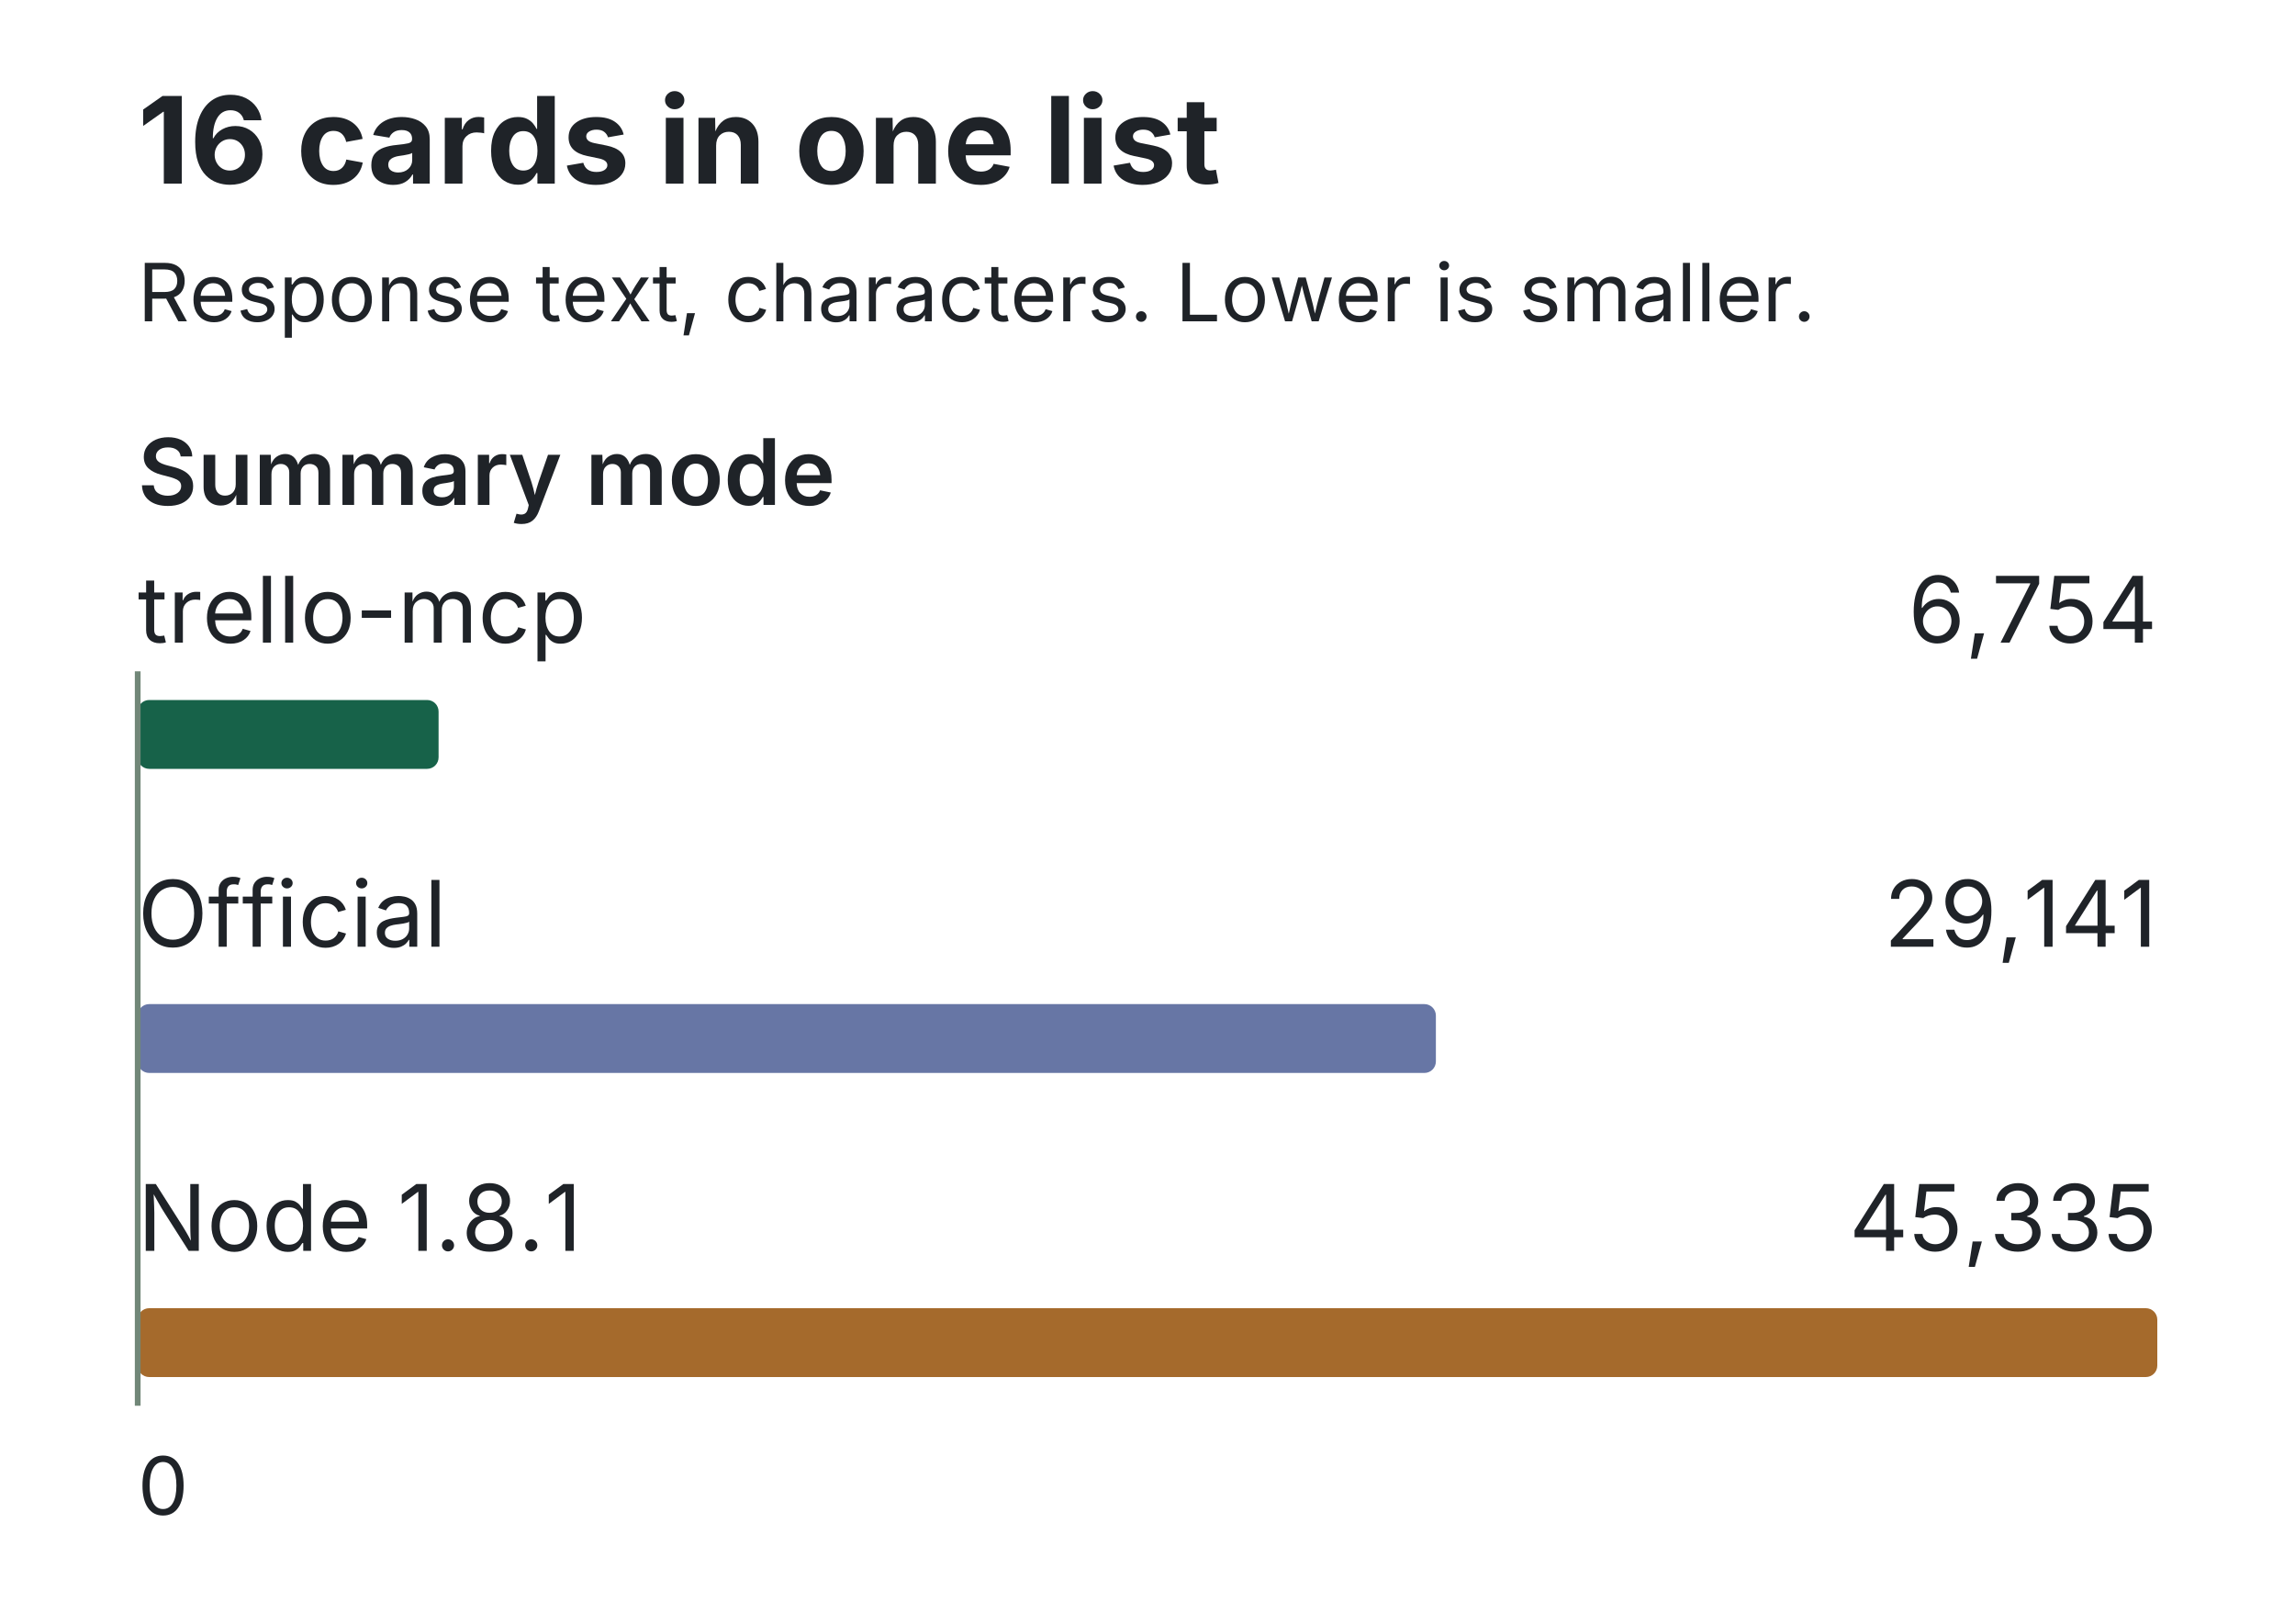
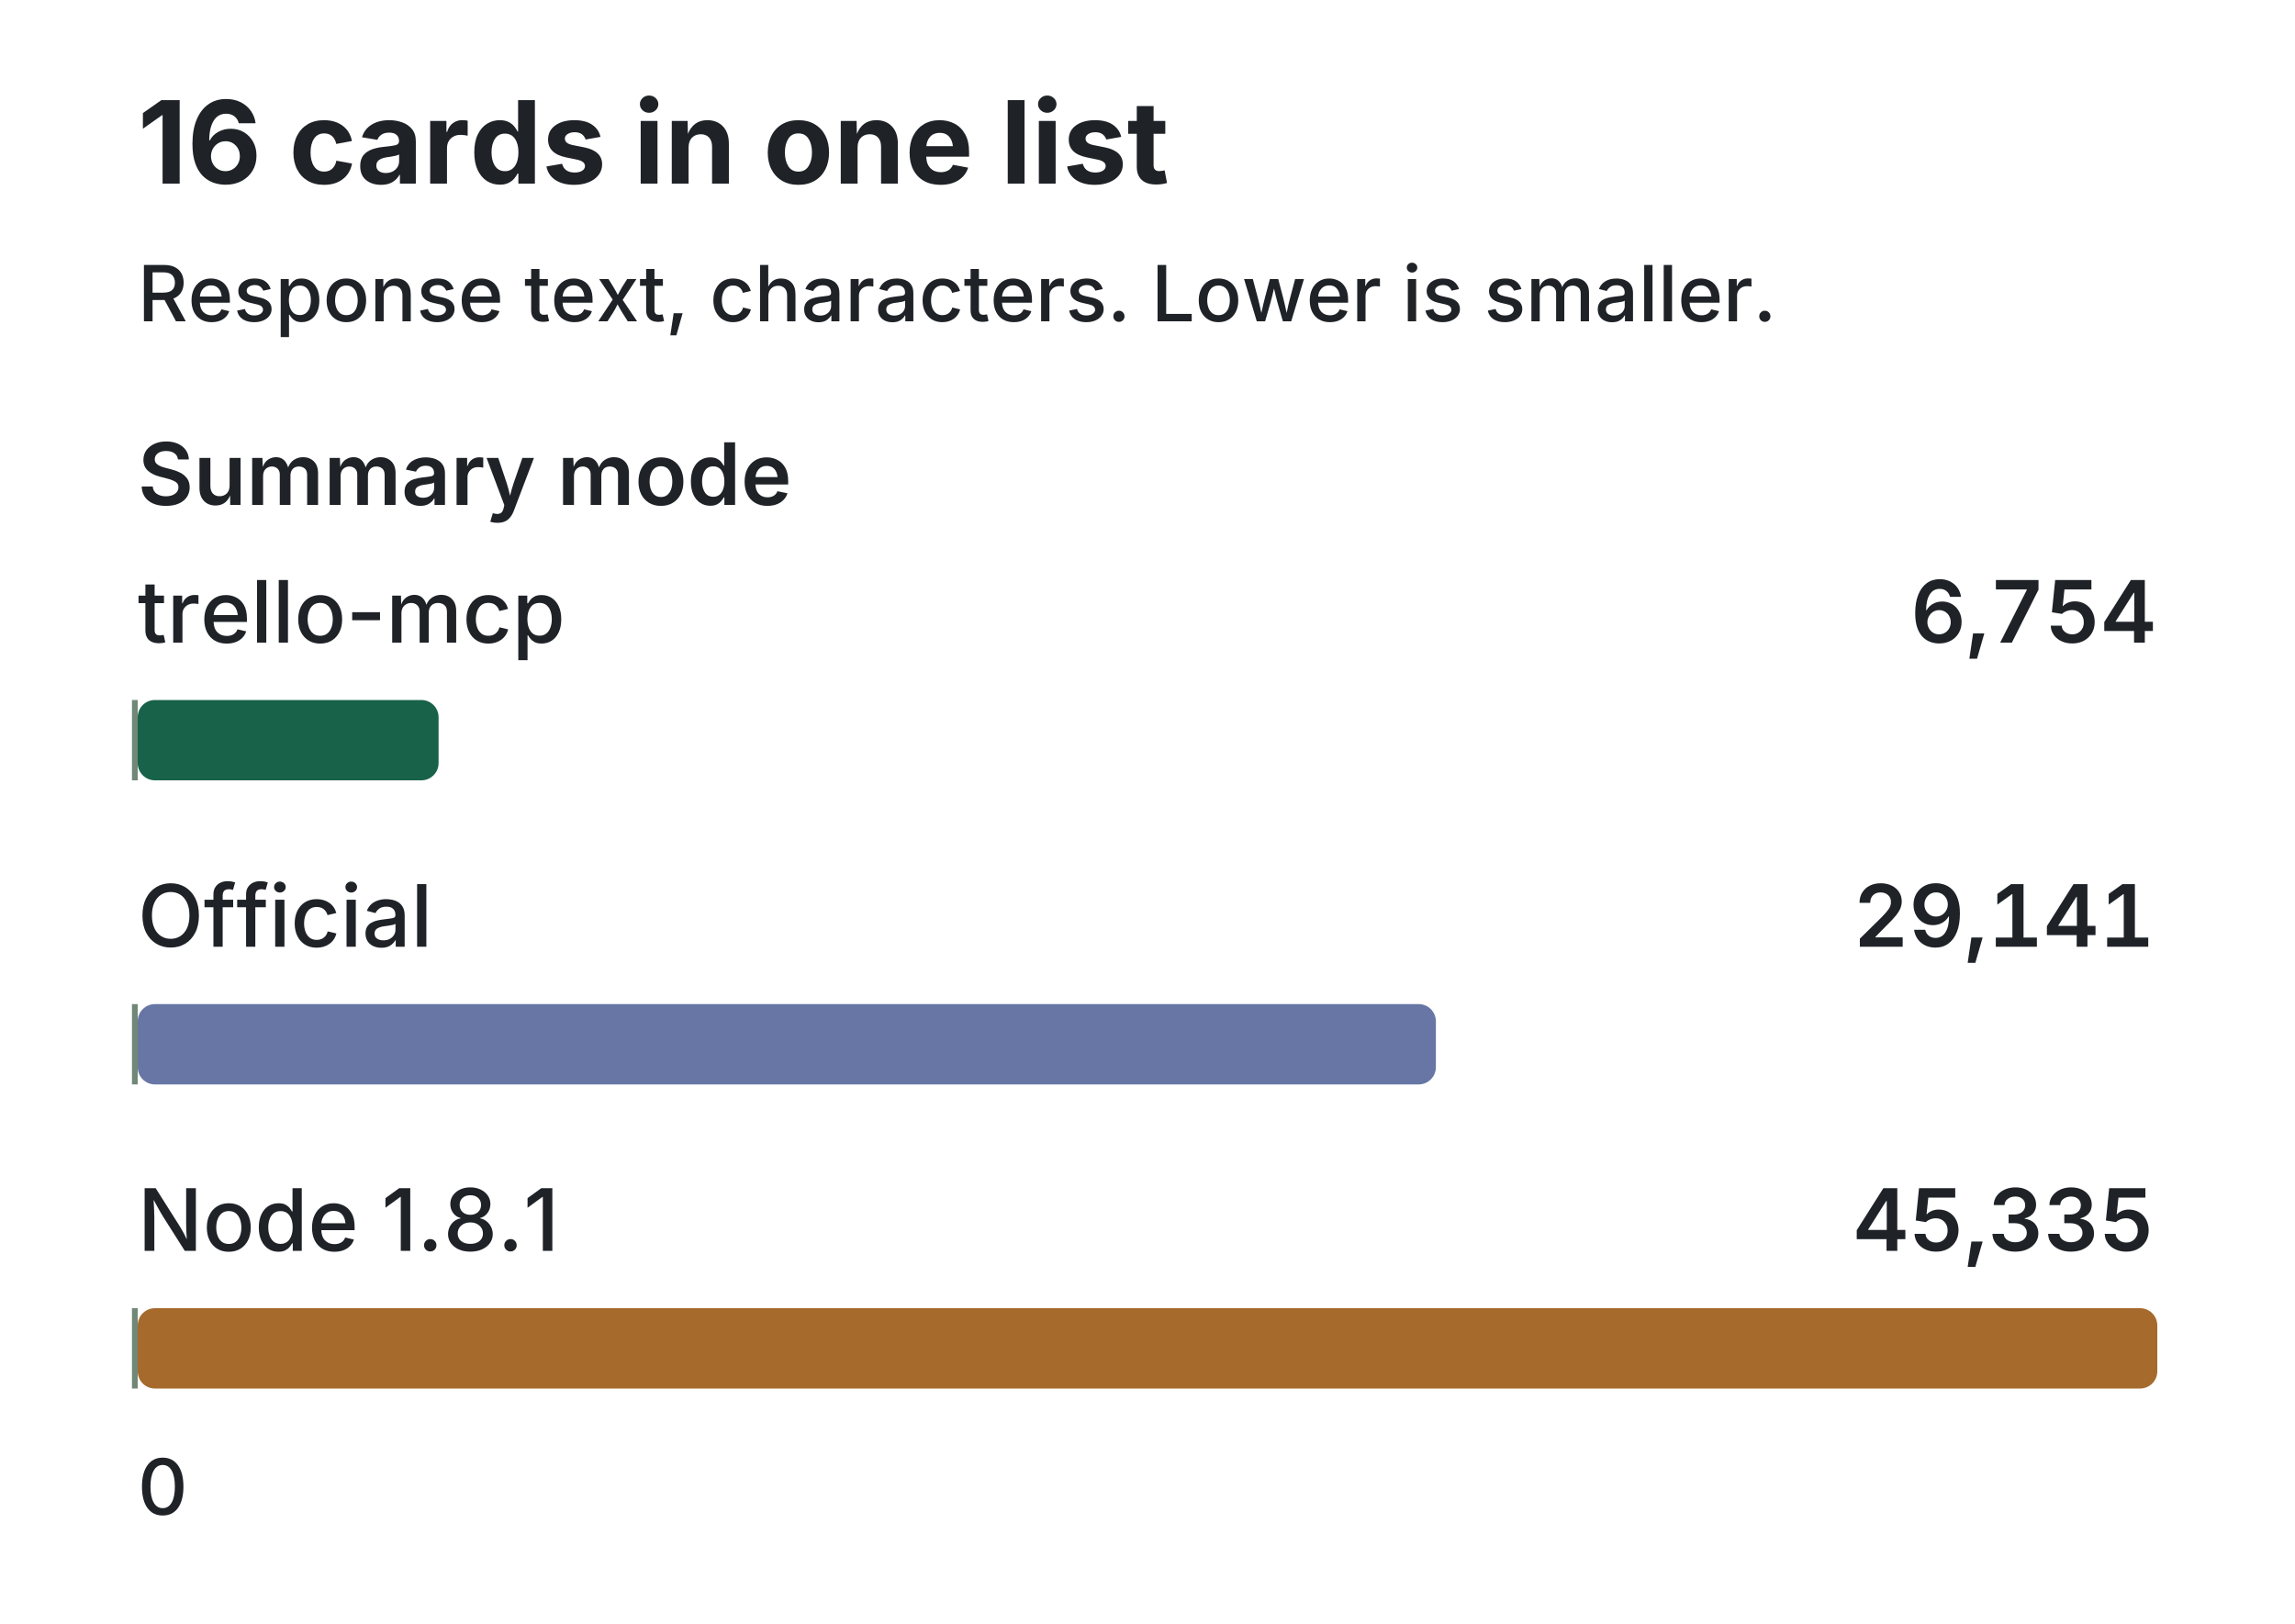
<svg xmlns="http://www.w3.org/2000/svg" width="400" height="283" viewBox="0 0 400 283" role="img" aria-labelledby="title desc">
-   <style>.text,.title,.sub,.group{fill:currentColor}.axis{fill:none}svg{color:#1f2328}.s0{fill:#176249}.s1{fill:#6776a5}.s2{fill:#a56a2c}.axis{stroke:#718778}</style>
+   <style>.text,.title,.sub,.group{fill:currentColor}.axis{fill:none;stroke-width:1}svg{color:#1f2328}.s0{fill:#176249}.s1{fill:#6776a5}.s2{fill:#a56a2c}.axis{stroke:#718778}</style>
  <defs>
-     <path id="r2c" d="M128-359l88 567H422L266-359Z" />
-     <path id="r2d" d="M798 719V553H144V719Z" />
-     <path id="r2e" d="M295-13q-56 0-95.5 39.5T160 122t39.5 95.5T295 257t95.5-39.5T430 122 390.5 26.5 295 -13Z" />
-     <path id="r30" d="M646-20Q397-20 259.5 180T122 744q0 362 138.5 564T646 1510q248 0 386-202t138-564q0-364-137-564T646 -20Zm0 166q164 0 252.5 157.5T987 744q0 285-88.5 443T646 1345q-163 0-252-158.5T305 744q0-283 89-440.5T646 146Z" />
-     <path id="r31" d="M653 1490V0H466V1314H456L96 1047v204l324 239Z" />
-     <path id="r32" d="M154 0V137L649 674q83 90 138 158t83 129.5T898 1092q0 117-80.5 185T618 1345q-127 0-202.5-76T340 1067H158q0 132 61 232t166 155.5T623 1510t235.5-55.5 161-149.5 58.5-211q0-81-29-157.5T947 763 742 526L416 179V167h687V0Z" />
-     <path id="r33" d="M635-20Q489-20 376 30T196.5 169 125 376H317q8-106 98-167.5T632 147q140 0 231.5 72T955 407q0 121-90 197.5T609 681H488V846H609q131 0 212.5 69.5T903 1100q0 111-72 178t-194 67q-76 0-142.5-27.5t-109-78.5T340 1115H157q4 117 70 206t174.5 139T641 1510q139 0 239.5-56T1035 1307t54-197q0-126-66.5-214T842 774V762q143-23 222-119.5T1143 405q0-122-66-218T896 35.5 635 -20Z" />
-     <path id="r34" d="M120 303V458L772 1490h231V470h202V303H1003V0H821V303ZM822 470v782H810L323 482V470Z" />
-     <path id="r35" d="M596-20Q465-20 361 31.5t-166 141T128 376H312q9-100 90.5-164.5T596 147q90 0 160.5 42T867 305t40 168q0 96-42 172T750.5 764.5 584 808q-69 0-140-22T329 730L151 752l88 738h784V1323H399L348 888h8q46 38 116 62.5T619 975q137 0 244-64.5T1031.5 733 1093 476q0-143-64.5-255T852 44.5 596 -20Z" />
-     <path id="r36" d="M646-20q-93 0-186 34T290.5 128 168 345 122 688q0 393 147 607.5T669 1510q125 0 224-50t162-139 81-206H950q-25 97-95 162t-186 65q-172 0-269.5-148.5T302 776h12q60 93 155.5 145.5T681 974q128 0 234-63t169.5-174.5T1148 481q0-139-62-252.5T911 47.5 646 -20Zm0 167q90 0 162 45T922 312.5 964 481q0 91-40.5 165.5T812 765 651 809 488 763 372 641.5 329 479q0-88 41-163.5t113-122T646 147Z" />
-     <path id="r37" d="M200 0 862 1311v12H98v167h963V1313L400 0Z" />
-     <path id="r38" d="M633-20Q482-20 366.5 33.5T186.5 181 122 396q0 94 38 174.5T264 705t149 69v8Q304 810 240 903t-64 211q0 114 59 203.5t162 141T633 1510q131 0 234-51.5t162.5-141T1089 1114q0-118-64.5-211T854 782v-8q81-15 147-69t105-134.5T1145 396q0-121-65.5-215T898.5 33.5 633 -20Zm0 165q148 0 235 71.5T955 406q0 83-42 146.5t-115 100T633 689q-141 0-232.5-79.5T309 406q0-118 86.5-189.5T633 145Zm0 703q118 0 195 69.5T905 1100q0 112-75 179t-197 67q-124 0-198.5-67T360 1100q0-113 76-182.5T633 848Z" />
-     <path id="r39" d="M603-20Q476-20 377 30T215 170 134 379H322q23-99 93-165t188-66q170 0 268.5 148.5T970 716H958q-60-91-155-145T591 517q-128 0-235 63.5t-170.5 175T122 1010q0 139 63 253.5t176.5 182T628 1510q92-1 184-35.5T980 1361t122-215 46-342q0-395-146-609.5T603 -20Zm16 703q91 0 164 46.5T899.5 852 943 1015q0 86-41.5 160.5t-113 121T625 1343q-90 0-161.5-44.5T350 1178.5 308 1011q0-91 40.5-165.5T459 727t160-44Z" />
-     <path id="r4c" d="M180 0V1490H370V168h690V0Z" />
-     <path id="r4e" d="M180 0V1490H404l606-953q30-48 77.5-129.5T1186 225q-9 108-11 199.5T1173 576v914h190V0H1137L597 848q-34 53-67.5 109T455 1086t-99 176q6-143 10.5-250.5T371 850V0Z" />
-     <path id="r4f" d="M784-20Q593-20 443.5 72.5T208 336.5 122 744q0 237 86 408.5T443.5 1417 784 1510t340-93 234.5-264.5T1444 744q0-236-85.5-407.5T1124 72.5 784 -20Zm0 176q133 0 240.5 67.5t171 199T1259 744q0 192-63.5 323.5t-171 199T784 1334q-134 0-242-68T370.5 1066.5 307 744q0-190 63.5-321T542 224t242-68Z" />
-     <path id="r52" d="M180 0V1490H690q174 0 286.5-59.5t167-163.5 54.5-237q0-148-67.5-258T922 613L1256 0H1036L726 579q-17-1-35-1H370V0ZM370 747H682q176 0 251.5 76t75.5 207q0 133-75.5 213T680 1323H370Z" />
-     <path id="r61" d="M471-26Q365-26 278.5 14T141 131 90 318q0 96 38 156t101.5 94.5T370 620t155 27q100 13 163 20t93.5 24T812 749v6q0 104-59 161.5T578 974q-121 0-189-52.5T295 810L122 867q43 102 116 159.5T399 1108t174 24q56 0 127.5-13.5t138-53.5 110-118.5T992 737V0H815V152H803q-19-39-61-80.5T633 2 471 -26Zm31 159q100 0 169 39T776 273.5 812 404V559q-11-13-48-23.5T679.5 517t-92-13.5T517 495q-65-8-121.5-27.5t-90.5-57T271 309q0-87 65.5-131.5T502 133Z" />
-     <path id="r63" d="M613-24Q461-24 346.5 48T168 250 104 552q0 175 64 305.5T346.5 1060 613 1132q162 0 284.5-81.5T1066 823L893 774q-25 86-97.5 141.5T613 971q-112 0-184-58.5T322 759 287 552q0-110 35-204.5T429 195t184-58q113 0 186.5 57.5T898 343l172-49Q1025 145 901 60.5T613 -24Z" />
-     <path id="r64" d="M577-24Q438-24 331 47T164 248 104 556q0 177 60.5 306.5T332 1062t246 70q109 0 173-36t98.5-81.5T902 939h14v551h180V0H922V173H902q-18-31-53.5-77.5t-100-83T577 -24Zm27 161q152 0 233 117t81 304q0 185-79.5 299T604 971q-106 0-176.5-55T322 767.5 287 558q0-117 35.5-212.5T429 193.5 604 137Z" />
-     <path id="r65" d="M628-24Q466-24 348.5 48t-181 201T104 550t62 303 175.5 205T607 1132q89 0 175.5-29.5t157-95T1052 835t42-262V498H286q7-175 100.5-268.5T629 136q99 0 170.5 43.5T902 308l174-48Q1037 133 918.5 54.5T628 -24ZM287 650H911q-13 143-89.5 232.5T607 972q-96 0-165.5-45T332 809 287 650Z" />
-     <path id="r66" d="M678 1118V964H420V0H240V964H20v154H240v149q0 97 45.5 162T404 1527t154 33q64 0 106-10.5t62-19.5l-50-154q-14 5-36.5 11t-60.5 6q-83 0-121-42.5T420 1227V1118Z" />
-     <path id="r68" d="M338 670V0H158V1490H338V924q55 112 140.5 160T674 1132q170 0 274.5-105T1053 710V0H872V695q0 129-67.5 202T620 970q-121 0-201.5-78.5T338 670Z" />
-     <path id="r69" d="M158 0V1118H338V0Zm91 1301q-51 0-88 35t-37 84q0 50 37 84.5t88 34.5q52 0 89-34.5t37-84.5q0-49-37-84t-89-35Z" />
-     <path id="r6c" d="M338 1490V0H158V1490Z" />
-     <path id="r6d" d="M158 0V1118H333l1-205q41 113 127.5 169T647 1138q110 0 182.5-62.5T932 910q40 106 135.5 167t216.5 61q97 0 177-42t127.5-127T1636 754V0H1456V749q0 121-68 173t-158 52q-113 0-178-69T987 730V0H807V767q0 93-62 150T588 974q-98 0-174-68T338 704V0Z" />
-     <path id="r6e" d="M338 670V0H158V1118H331l1-207q54 119 141.5 170T674 1132q170 0 274-105t104-317V0H872V695q0 129-67.5 202T620 970q-121 0-201.5-78.5T338 670Z" />
-     <path id="r6f" d="M613-24Q461-24 346.5 48T168 250 104 552q0 175 64 305.5T346.5 1060 613 1132q153 0 268-72t179-202.5T1124 552q0-172-64-302T881 48 613 -24Zm0 161q113 0 186 58T907 347.5 942 552q0 111-35 206.5t-108 154T613 971q-112 0-184-58.5T322 759 287 552q0-110 35-204.5T429 195t184-58Z" />
-     <path id="r70" d="M158-418V1118H332V939h20q19 30 53 75.5t98 81.5 173 36q140 0 246.5-70t167-199.5T1150 556q0-178-60-308T923.5 47 677 -24Q571-24 506 12.5t-100 83T352 173H338V-418ZM650 137q105 0 175.5 56.5t106 152T967 558q0 116-35 209.5T826.5 916 650 971q-154 0-234-114T336 558q0-187 81-304T650 137Z" />
-     <path id="r72" d="M158 0V1118H332V946h12q31 85 110.5 136.5T634 1134q20 0 47.5-1t43.5-2V950q-8 2-40 6t-68 4q-121 0-200-73.5T338 700V0Z" />
-     <path id="r73" d="M538-24Q366-24 252 51T108 271l171 41q24-92 90.5-135T536 134q117 0 186.5 50T792 303q0 115-164 154L442 501Q142 572 142 806q0 96 54 169.5t147.5 115T556 1132q173 0 268.5-75.5T958 863L795 821q-23 60-76.5 109T557 979q-100 0-166.5-46T324 817q0-62 45-99.5T512 657l169-40q152-36 225-111.5T979 315q0-98-55.5-174.5T768.5 20 538 -24Z" />
-     <path id="r74" d="M598 1118V964H368V290q0-75 30.5-109.5T500 146q17 0 43.5 4t48.5 8L629 6Q601-4 565.5-9T495 -14Q350-14 269 62.5T188 276V964H20v154H188v266H368V1118Z" />
-     <path id="r77" d="M409 0 70 1118H261L397 630q24-87 52-195.5T504 193q27 128 53.5 236T610 630l134 488H936l132-488q24-90 50.5-197.5T1171 196q28 128 55.5 235.5T1279 630l136 488h191L1267 0H1088L943 506q-28 96-53.5 198T838 913q-25-107-51.5-210T733 506L588 0Z" />
-     <path id="r78" d="M65 0 458 574 88 1118H298L437 901q38-60 68.5-113.5T565 683q27 51 55 104.5T687 901l142 217h206L661 564 1053 0H844L680 251q-37 57-66 108.5T557 458q-26-47-53-98.5T439 251L273 0Z" />
+     <path id="m2c" d="M125-371l88 585H450L285-371Z" />
+     <path id="m2d" d="M805 724V533H143V724Z" />
+     <path id="m2e" d="M311-15q-62 0-105 42.5T163 132t43 105 105 43 104.5-43T458 132 415.5 27.5 311 -15Z" />
+     <path id="m30" d="M661-20Q401-20 257 180T113 744q0 362 144.5 564T661 1510t403.5-202T1209 744q0-363-143.5-563.5T661 -20Zm0 195q155 0 238.5 149T983 744q0 272-83.5 422T661 1316 422 1165.5 338 744t84-420T661 175Z" />
+     <path id="m31" d="M685 1490V0H459V1283H449L95 1025v229l326 236Z" />
+     <path id="m38" d="M644-20Q487-20 367.5 34t-187 148T113 397q0 94 39 174T259.5 704.5 414 773v8Q301 808 234 900.5T167 1113q0 114 61.5 203.5T398 1458t246 52q137 0 244.5-52t170-141.5T1121 1113q0-120-68-212.5T876 781v-8q83-15 151.5-68.5t109-133.5T1177 397q0-121-68.5-215T920 34 644 -20Zm0 185q137 0 218.5 68T944 412q0 115-85.5 189.5T644 676q-131 0-216-74T343 412q0-111 81-179t220-68Zm0 692q110 0 182.5 65T899 1092t-71 168-184 63q-115 0-185-63t-70-168 71-170 184-65Z" />
+     <path id="m4c" d="M165 0V1490H393V196h675V0Z" />
+     <path id="m4e" d="M165 0V1490H428L989 603q35-56 82-139.5T1168 273q-8 108-11.5 206.5T1153 642v848h231V0H1120L617 793q-37 59-70.5 117T473 1040.5 379 1213q7-140 12-250t5-168V0Z" />
+     <path id="m4f" d="M786-20Q593-20 440.5 72t-240 263T113 744q0 239 87.5 410.5t240 263.5T786 1510t344.5-92 239-263.5T1457 744q0-238-87.5-409.5t-239-263T786 -20Zm0 208q127 0 227.5 64t159 188T1231 744q0 181-58.5 305.5t-159 188.5T786 1302q-128 0-229-64T397.5 1049.5 339 744q0-180 58.5-304T557 252t229-64Z" />
+     <path id="m52" d="M165 0V1490H699q172 0 287-60t172-165.5 57-242.5q0-150-68-259.5T943 602L1271 0H1012L710 563q-6 0-13 0H393V0ZM393 758H675q164 0 236.5 69.5T984 1022q0 126-73 199.5T673 1295H393Z" />
+     <path id="m61" d="M461-25Q354-25 268.5 14.5T133 130 83 316q0 95 37 156.5t99 97T357.5 623 513 650q148 17 215 29.5T795 751v6q0 93-54.5 144.5T581 953q-110 0-173-48T322 800L115 854q38 100 109 161t162.5 89T578 1132q67 0 143-16t143-57.5T973 940t42-198V0H802V153H791Q758 87 677.5 31T461 -25Zm49 177q89 0 153 35.5T761.5 280 796 403V546q-16-16-68.5-27.5T617 499t-92-12q-93-13-159.5-50.5T299 313q0-80 59.5-120.5T510 152Z" />
+     <path id="m63" d="M618-23Q460-23 343 49T161 250.5 96 553q0 174 65 304.5T343 1060t275 72q174 0 300.5-87.5T1086 802L877 752q-23 87-89.5 140.5T619 946q-101 0-167.5-53t-99-142.5T320 553q0-107 32.5-195.5t99-141.5T619 163q104 0 172 55.5T881 365l208-50Q1048 157 921 67T618 -23Z" />
+     <path id="m64" d="M564-22Q428-22 322.5 47t-166 199T96 556q0 182 61 311t166.5 197T564 1132q104 0 168-34.5t99.5-81T886 936h12v554h220V0H904V175H886q-20-36-56.5-82T729 12.5 564 -22Zm48 187q140 0 215 109t75 284q0 174-74 280.5T612 945q-97 0-161.5-51t-97-138.5T321 558q0-111 33-200t98-141 160-52Z" />
+     <path id="m65" d="M630-23Q465-23 345 48T160.5 248 96 551q0 172 63.5 303T339 1058.5 611 1132q127 0 241.5-56.5t186-180T1110 570V492H317q6-162 92-247.5T632 159q92 0 158.5 40T886 317l207-49Q1053 137 931 57T630 -23ZM318 656H892q-12 132-82.5 213T612 950q-132 0-208.5-86.5T318 656Z" />
+     <path id="m66" d="M702 1118V939H452V0H232V939H20v179H232v128q0 104 46.5 174t122 105T565 1560q66 0 113.5-10.5T749 1530l-51-178q-16 4-40 10t-58 6q-79 0-113.5-39T452 1216v-98Z" />
+     <path id="m68" d="M368 662V0H148V1490H366V917q53 111 138 163t200 52q171 0 276-107.5T1085 710V0H864V683q0 121-63 189T628 940q-112 0-186-72.5T368 662Z" />
+     <path id="m69" d="M148 0V1118H368V0ZM259 1289q-57 0-97.5 38T121 1419q0 55 40.5 93t97.5 38 98-38 41-93q0-54-41-92t-98-38Z" />
+     <path id="m6c" d="M368 1490V0H148V1490Z" />
+     <path id="m6d" d="M148 0V1118H357l5-209q43 116 129 172t186 56q109 0 181-62T963 902q42 113 138.5 174t215.5 61q99 0 179-43t127.5-128T1671 754V0H1451V732q0 112-62.5 162T1241 944q-104 0-163.5-64T1018 716V0H801V746q0 90-57.5 144T597 944q-92 0-160.5-63.5T368 695V0Z" />
+     <path id="m6e" d="M368 662V0H148V1118H358l1-215q52 118 139.5 173.5T704 1132q171 0 275.5-107.5T1084 710V0H864V683q0 121-63 189T628 940q-112 0-186-72.5T368 662Z" />
+     <path id="m6f" d="M618-23Q461-23 343.5 49T161 250.5 96 553q0 174 65 304.5T343.5 1060 618 1132q158 0 275.5-72T1076 857.5 1141 553q0-173-65-302.5T893.5 49 618 -23Zm0 186q102 0 168.5 53.5t99 142T918 553q0 107-32.5 196.5t-99 143T618 946q-101 0-167-53.5t-98.5-143T320 553q0-106 32.5-194.5t98.5-142T618 163Z" />
+     <path id="m70" d="M148-418V1118H362V936h18q19 34 54.5 80.5t99.5 81T703 1132q134 0 239.5-68T1109 867t61-311q0-180-60-310T944.5 47 703 -22Q601-22 537 12.5T436.5 93 380 175H368V-418ZM654 165q96 0 160.5 52T912 358t33 200q0 110-32.5 197.5T815.5 894 654 945q-142 0-216-106.5T364 558q0-175 75-284T654 165Z" />
+     <path id="m72" d="M148 0V1118H361V938h12q30 91 107.5 143.5T656 1134q21 0 48.5-2t44.5-4V918q-12 3-46 7.5T634 930q-115 0-190.5-70.5T368 679V0Z" />
+     <path id="m73" d="M549-23Q367-23 247.5 55.5T98 283l207 43q45-171 246-171 107 0 169.5 44.5T783 306q0 106-157 141L438 490Q130 559 130 799q0 100 55.5 175t153 116.5T563 1132q181 0 284-77.5T986 853L789 810q-21 59-73 103.5T565 958q-91 0-152-41T352 813q0-56 40.5-90.5T525 667l180-40q305-69 305-302 0-102-58.5-180.5T789 21.5 549 -23Z" />
+     <path id="m74" d="M626 1118V939H403V302q0-67 28.5-98.5T525 172q18 0 45.5 4t47.5 8L657 8Q622-4 581.5-9.5T503 -15Q351-15 267 63.5T183 284V939H20v179H183v266H403V1118Z" />
+     <path id="m77" d="M393 0 57 1118H289L412 655q23-90 49.5-197.5T514 219q26 126 52 234t51 202l123 463H960l122-463q23-91 49-198.5T1183 221q25 127 51 234t50 200l123 463h234L1304 0H1083L945 481q-25 88-49 186.5T849 867q-24-101-48-200.5T752 481L614 0Z" />
+     <path id="m78" d="M57 0 439 574 80 1118H328L454 915q36-59 65-113.5T575 696q27 51 54.5 105.5T694 915l129 203h244L703 566 1084 0H837L687 238q-35 56-63.5 108T568 448q-25-50-52-102T454 238L302 0Z" />
+     <path id="s2c" d="M74-383l88 603H430L256-383Z" />
+     <path id="s31" d="M193 0V218H588V1252H578L230 1002v254l327 234H853V218h318V0Z" />
+     <path id="s32" d="M158 0V192L675 701Q784 812 841 891t57 174q0 105-70.5 166T651 1292q-112 0-179-66.5T405 1044H150q0 141 64.5 246T393 1452.5 654 1510q149 0 262-56t176-153.5 63-222.5q0-82-31.5-162T1012 737 787 498L528 234V223h649V0Z" />
+     <path id="s33" d="M657-20Q500-20 378.5 33.5T187 183 113 404H382q6-92 84-146t191-54q120 0 197 62t77 161q0 102-79.5 166.5T630 658H498V864H630q116 0 189 60t73 158q0 95-63.5 152.5T660 1292q-103 0-179.5-54T401 1089H144q2 124 71.5 219t186 148.5T662 1510q149 0 259-56t170.5-149.5T1152 1098q0-126-74-211T883 775V763q156-22 239.5-116T1206 413q0-125-71-223T940 36 657 -20Z" />
+     <path id="s34" d="M84 277V490L717 1490h332V497h192V277H1049V0H793V277ZM798 497v689H786L357 509V497Z" />
+     <path id="s35" d="M648-20Q502-20 387.5 35T206 185.5 135 404H395q5-92 78-149.5T648 197q119 0 196.5 80T922 483q0 127-79.5 209.5T640 775q-68 0-132.5-25.5T405 683L163 722l78 768h862V1266H462L420 870h8q42 49 117.5 80.5T711 982q135 0 241.5-63.5t167.5-175T1181 489q0-148-68-263T925 45.5 648 -20Z" />
+     <path id="s36" d="M678-20Q571-20 470 16.5T287.5 136 158 358 110 702q0 255 71.5 435.5T384 1414t310 96q139 0 247-55t175.5-150 83.5-216H938q-21 85-84 137.5T694 1279q-156 0-240-135T370 772h11q54 97 152.5 151.5T752 978q131 0 235.5-62.5T1153 743t61-251q0-147-67-262.5T959.5 47 678 -20Zm-1 217q79 0 142 38.5t99.5 104T955 487q0 80-35.5 145t-98 103T680 773 537.5 733.5 437 628.5 400 486q0-79 36-144.5t98.5-105T677 197Z" />
+     <path id="s37" d="M257 0 891 1256v10H155v224H1169V1260L535 0Z" />
+     <path id="s39" d="M632-21Q492-21 383 34T207 185 124 403H388q20-86 83-139.5T632 210q155 0 239 135.5T955 719H945q-54-95-152.5-150.5T573 513q-131 0-235.5 62.5T171.5 748 110 998q0 147 67.5 264t189 184T649 1511q105-1 206-37.5T1037 1354t129-221.5T1214 789q0-256-71.5-437T940.5 75 632 -21Zm12 739q80 0 143.5 39.5T888.5 863 926 1007q0 76-36 141.5t-99 105T648 1293q-79 0-142-38.5t-99.5-104T370 1004t35.5-145.5T503 756t141-38Z" />
    <path id="s53" d="M673-23Q413-23 258.5 97T95 438H358q9-118 98-175.5T671 205q132 0 215.5 59.5T970 420q0 87-74 131.5T701 627L532 671Q345 719 240.5 816T136 1071q0 132 71 230.5T401 1455t279 55q159 0 278.5-55T1146 1303t71-221H958q-10 95-85.5 148T676 1283q-126 0-198-55.5T406 1087q0-63 38.5-102.5t97-63.5T660 882l139-36q110-27 210.5-77.5t164-135.5T1237 418q0-131-67-230.5T977 32.5 673 -23Z" />
    <path id="s61" d="M450-23Q344-23 259 15.5T125 129 76 314q0 126 61.5 195.5t159 101T502 653q146 16 211 29.5T778 754v5q0 82-50 127.5T583 932q-98 0-156-43t-78-98L108 840q49 148 177.5 220T582 1132q79 0 159.5-18.5t147.5-62 108-118T1038 747V0H789V154H779Q742 82 661 29.5T450 -23Zm67 193q120 0 191.5 69T780 401V533q-18-14-64-24.5t-97.5-18T533 478q-88-12-146.5-48T328 317q0-72 53-109.5T517 170Z" />
    <path id="s64" d="M550-20Q418-20 313.5 47.5T149 244 89 557q0 186 61 314.5T315.5 1066 549 1132q100 0 163.5-33.5t100.5-80T870 933h11v557h260V0H886V177H870q-21-40-59-86T709.5 12.5 550 -20Zm71 214q127 0 196 100.5T886 558 817.5 819.5 621 918q-132 0-199-102T355 558q0-157 67.5-260.5T621 194Z" />
    <path id="s65" d="M632-23Q463-23 341.5 48t-187 200T89 552q0 172 64.5 302.5t183 204T615 1132q136 0 252.5-59.5t187.5-184T1126 568V486H348q5-149 83.5-227T635 181q86 0 147.5 37T870 326l239-49Q1069 142 943.5 59.5T632 -23ZM349 663H873q-12 120-76.5 192.5T616 928q-119 0-188.5-76.5T349 663Z" />
    <path id="s6d" d="M138 0V1118H382l8-213q44 119 130.5 175T707 1136q214 0 287-243 45 121 142 182t215 61q151 0 253-98t102-284V0H1446V714q0 104-57 152t-137 48q-95 0-149-59t-54-153V0H795V726q0 85-53 136.5T606 914q-86 0-147-58.5T398 685V0Z" />
    <path id="s6f" d="M623-23Q460-23 340 49.5t-185.5 202T89 553q0 174 65.5 304.5T340 1060t283 72 283-72 186-202.5T1158 553q0-172-66-301.5T906 49.5 623 -23Zm0 211q91 0 151 49t90 132 30 185q0 103-30 186T774 872 623 921q-90 0-150-49T383.5 740 354 554q0-102 29.5-185T473 237t150-49Z" />
    <path id="s72" d="M138 0V1118H390V931h12q30 97 105 149.5T678 1133q50 0 95-7V887q-16 4-52 8.5T650 900q-109 0-180.5-67.5T398 658V0Z" />
    <path id="s75" d="M521-14Q348-14 243 96T138 407v711H398V447q0-112 58.5-176T617 207q104 0 171 67t67 189v655h261V0H869l-2 224Q767-14 521-14Z" />
    <path id="s79" d="M127-399l61 203 31-8q88-24 147 4.5T445 -75L461-4 39 1118H317L521 510q24-73 42-145.5T597 219q19 74 38.5 146.5T680 510l211 608h275L686-144Q635-278 544-352t-243-74q-55 0-101.5 8T127 -399Z" />
    <path id="b31" d="M749 1490V0H444V1221H434L93 980v279l329 231Z" />
    <path id="b36" d="M684-20Q570-20 464.5 18t-189 122.5T143 365 94 710q0 250 74 429.5t209 275T695 1510q147 0 260-57t182-155.5 84-220.5H921q-19 79-78.5 124.5T695 1247q-147 0-224-128T394 771h10q50 97 151 152.5T778 979q131 0 235-62t164-170.5T1237 498q0-151-70-268T972.5 46.5 684 -20Zm-2 242q110 0 184 77t74 191q0 112-72.5 189T684 756q-73 0-132-36.5t-93-97T425 489t33.5-134T550 258t132-36Z" />
    <path id="b61" d="M440-22Q280-22 174 62.5T68 313q0 125 60 196T284 613t206 43q144 14 207.5 29.5T761 756v5q0 71-45.5 110T586 910q-87 0-140-37.5T375 781L100 827q43 145 171.5 225T587 1132q120 0 228.5-38t177-121.5T1061 753V0H777V155H767Q726 77 645 27.5T440 -22Zm85 211q105 0 171.5 61T763 400V521q-18-13-58.5-22.5t-85.5-17T541 470q-83-12-134-47T356 321q0-65 47.5-98.5T525 189Z" />
    <path id="b63" d="M628-22Q459-22 336.5 50.5t-189 202T81 554q0 173 66.5 303t189 202.5T628 1132q199 0 332-99.5T1125 760L846 708q-19 87-73.5 137.5T631 896q-120 0-182-94.5T387 555q0-150 62-245.5T631 214q87 0 143 52.5T848 409l279-51Q1095 181 962 79.5T628 -22Z" />
    <path id="b64" d="M537-19Q408-19 305 47.5t-163.5 195T81 557q0 191 62 319t165 192 227 64q95 0 158-32t101.5-79T853 930h10v560h300V0H868V179H853q-21-45-60-90.5T691 12 537 -19Zm92 241q114 0 177 92t63 244-62.5 243T629 892q-118 0-179-93.5T389 558q0-148 61.5-242T629 222Z" />
    <path id="b65" d="M633-22Q462-22 338 48T147.5 247 81 553q0 173 66.5 303t187 203T618 1132q146 0 265-62t189.5-188T1143 565V481H378q5-137 76-207t184-70q79 0 135.5 33.5T854 336l272-51Q1085 146 956.5 62T633 -22ZM380 669H854q-11 109-70 173T621 906q-108 0-170-66.5T380 669Z" />
    <path id="b69" d="M128 0V1118H428V0ZM278 1264q-68 0-116 45t-48 109 48 109 116 45 116.5-45T443 1418t-48.5-109T278 1264Z" />
    <path id="b6c" d="M428 1490V0H128V1490Z" />
    <path id="b6e" d="M428 647V0H128V1118H411l4-231q47 117 133 181t215 64q174 0 279-112t105-309V0H847V659q0 104-53.5 163T645 881q-96 0-156.5-61.5T428 647Z" />
    <path id="b6f" d="M628-22Q460-22 337 50.5t-189.5 202T81 554q0 173 66.5 303T337 1059.5 628 1132t291-72.5T1108.5 857 1175 554q0-172-66.5-301.5T919 50.5 628 -22Zm0 236q120 0 181 97t61 244q0 148-61 244.5T628 896 447.5 799.5 387 555q0-147 60.5-244T628 214Z" />
    <path id="b72" d="M128 0V1118H418V923h12q31 103 103.5 156.5T700 1133q51 0 97-10V855q-20 6-58.5 10.5T667 870q-104 0-171.5-65T428 636V0Z" />
    <path id="b73" d="M572-22Q370-22 238.5 64T78 306l279 48q43-156 224-156 86 0 135.5 32.5T766 313q0 85-144 115L429 468Q107 534 107 785q0 161 129 254t341 93q199 0 317-81t149-217L777 787q-18 57-66 93.5T581 917q-74 0-124-31.5T407 804q0-42 32.5-71.5T551 687l201-40q320-65 320-302 0-110-64-192.5T831 24 572 -22Z" />
    <path id="b74" d="M683 1118V889H474V327q0-104 102-104 17 0 47.5 4.5T671 236L714 11Q664-4 614.5-10T520 -16Q352-16 263 65.5T174 301V889H20v229H174v266H474V1118Z" />
  </defs>
-   <g class="title" transform="translate(24 32)scale(.01025391 -.01025391)">
+   <g class="title" transform="translate(24 32)scale(.009765625 -.009765625)">
    <use href="#b31" />
    <use href="#b36" x="883" />
    <use href="#b63" x="2698" />
    <use href="#b61" x="3903" />
    <use href="#b72" x="5092" />
    <use href="#b64" x="5926" />
    <use href="#b73" x="7217" />
    <use href="#b69" x="8849" />
    <use href="#b6e" x="9404" />
    <use href="#b6f" x="11164" />
    <use href="#b6e" x="12420" />
    <use href="#b65" x="13695" />
    <use href="#b6c" x="15400" />
    <use href="#b69" x="15955" />
    <use href="#b73" x="16510" />
    <use href="#b74" x="17657" />
  </g>
-   <g class="sub" transform="translate(24 56)scale(.006835938 -.006835938)">
-     <use href="#r52" />
-     <use href="#r65" x="1318" />
-     <use href="#r73" x="2512" />
-     <use href="#r70" x="3593" />
-     <use href="#r6f" x="4847" />
-     <use href="#r6e" x="6075" />
-     <use href="#r73" x="7285" />
-     <use href="#r65" x="8366" />
-     <use href="#r74" x="10136" />
-     <use href="#r65" x="10806" />
-     <use href="#r78" x="12000" />
-     <use href="#r74" x="13118" />
-     <use href="#r2c" x="13788" />
-     <use href="#r63" x="14954" />
-     <use href="#r68" x="16124" />
-     <use href="#r61" x="17335" />
-     <use href="#r72" x="18485" />
-     <use href="#r61" x="19256" />
-     <use href="#r63" x="20406" />
-     <use href="#r74" x="21576" />
-     <use href="#r65" x="22246" />
-     <use href="#r72" x="23440" />
-     <use href="#r73" x="24211" />
-     <use href="#r2e" x="25292" />
-     <use href="#r4c" x="26458" />
-     <use href="#r6f" x="27616" />
-     <use href="#r77" x="28844" />
-     <use href="#r65" x="30520" />
-     <use href="#r72" x="31714" />
-     <use href="#r69" x="33061" />
-     <use href="#r73" x="33557" />
-     <use href="#r73" x="35214" />
-     <use href="#r6d" x="36295" />
-     <use href="#r61" x="38089" />
-     <use href="#r6c" x="39239" />
-     <use href="#r6c" x="39735" />
-     <use href="#r65" x="40231" />
-     <use href="#r72" x="41425" />
-     <use href="#r2e" x="42196" />
+   <g class="sub" transform="translate(24 56)scale(.006591797 -.006591797)">
+     <use href="#m52" />
+     <use href="#m65" x="1327" />
+     <use href="#m73" x="2530" />
+     <use href="#m70" x="3633" />
+     <use href="#m6f" x="4899" />
+     <use href="#m6e" x="6136" />
+     <use href="#m73" x="7368" />
+     <use href="#m65" x="8471" />
+     <use href="#m74" x="10220" />
+     <use href="#m65" x="10917" />
+     <use href="#m78" x="12120" />
+     <use href="#m74" x="13261" />
+     <use href="#m2c" x="13958" />
+     <use href="#m63" x="15125" />
+     <use href="#m68" x="16307" />
+     <use href="#m61" x="17539" />
+     <use href="#m72" x="18702" />
+     <use href="#m61" x="19494" />
+     <use href="#m63" x="20657" />
+     <use href="#m74" x="21839" />
+     <use href="#m65" x="22536" />
+     <use href="#m72" x="23739" />
+     <use href="#m73" x="24531" />
+     <use href="#m2e" x="25634" />
+     <use href="#m4c" x="26801" />
+     <use href="#m6f" x="27959" />
+     <use href="#m77" x="29196" />
+     <use href="#m65" x="30894" />
+     <use href="#m72" x="32097" />
+     <use href="#m69" x="33435" />
+     <use href="#m73" x="33951" />
+     <use href="#m73" x="35600" />
+     <use href="#m6d" x="36703" />
+     <use href="#m61" x="38522" />
+     <use href="#m6c" x="39685" />
+     <use href="#m6c" x="40201" />
+     <use href="#m65" x="40717" />
+     <use href="#m72" x="41920" />
+     <use href="#m2e" x="42712" />
  </g>
-   <g class="group" transform="translate(24 88)scale(.0078125 -.0078125)">
+   <g class="group" transform="translate(24 88)scale(.007324219 -.007324219)">
    <use href="#s53" />
    <use href="#s75" x="1332" />
    <use href="#s6d" x="2586" />
    <use href="#s6d" x="4430" />
    <use href="#s61" x="6274" />
    <use href="#s72" x="7450" />
    <use href="#s79" x="8263" />
    <use href="#s6d" x="9984" />
    <use href="#s6f" x="11828" />
    <use href="#s64" x="13075" />
    <use href="#s65" x="14353" />
  </g>
-   <g class="text" transform="translate(24 112)scale(.0078125 -.0078125)">
-     <use href="#r74" />
-     <use href="#r72" x="670" />
-     <use href="#r65" x="1441" />
-     <use href="#r6c" x="2635" />
-     <use href="#r6c" x="3131" />
-     <use href="#r6f" x="3627" />
-     <use href="#r2d" x="4855" />
-     <use href="#r6d" x="5797" />
-     <use href="#r63" x="7591" />
-     <use href="#r70" x="8761" />
+   <g class="text" transform="translate(24 112)scale(.007324219 -.007324219)">
+     <use href="#m74" />
+     <use href="#m72" x="697" />
+     <use href="#m65" x="1489" />
+     <use href="#m6c" x="2692" />
+     <use href="#m6c" x="3208" />
+     <use href="#m6f" x="3724" />
+     <use href="#m2d" x="4961" />
+     <use href="#m6d" x="5908" />
+     <use href="#m63" x="7727" />
+     <use href="#m70" x="8909" />
  </g>
-   <g class="text" transform="translate(332.59 112)scale(.0078125 -.0078125)">
-     <use href="#r36" />
-     <use href="#r2c" x="1270" />
-     <use href="#r37" x="1860" />
-     <use href="#r35" x="3019" />
-     <use href="#r34" x="4234" />
+   <g class="text" transform="translate(333 112)scale(.007324219 -.007324219)">
+     <use href="#s36" />
+     <use href="#s2c" x="1325" />
+     <use href="#s37" x="1875" />
+     <use href="#s35" x="3200" />
+     <use href="#s34" x="4525" />
  </g>
-   <rect class="s0" x="24" y="122" width="52.441" height="12" rx="2" />
-   <g class="text" transform="translate(24 165)scale(.0078125 -.0078125)">
-     <use href="#r4f" />
-     <use href="#r66" x="1566" />
-     <use href="#r66" x="2324" />
-     <use href="#r69" x="3082" />
-     <use href="#r63" x="3578" />
-     <use href="#r69" x="4748" />
-     <use href="#r61" x="5244" />
-     <use href="#r6c" x="6394" />
+   <rect class="s0" x="24" y="122" width="52.441" height="14" rx="3" />
+   <g class="text" transform="translate(24 165)scale(.007324219 -.007324219)">
+     <use href="#m4f" />
+     <use href="#m66" x="1570" />
+     <use href="#m66" x="2347" />
+     <use href="#m69" x="3124" />
+     <use href="#m63" x="3640" />
+     <use href="#m69" x="4822" />
+     <use href="#m61" x="5338" />
+     <use href="#m6c" x="6501" />
  </g>
-   <g class="text" transform="translate(328.36 165)scale(.0078125 -.0078125)">
-     <use href="#r32" />
-     <use href="#r39" x="1249" />
-     <use href="#r2c" x="2519" />
-     <use href="#r31" x="3109" />
-     <use href="#r34" x="3942" />
-     <use href="#r31" x="5265" />
+   <g class="text" transform="translate(323 165)scale(.007324219 -.007324219)">
+     <use href="#s32" />
+     <use href="#s39" x="1325" />
+     <use href="#s2c" x="2650" />
+     <use href="#s31" x="3200" />
+     <use href="#s34" x="4525" />
+     <use href="#s31" x="5850" />
  </g>
-   <rect class="s1" x="24" y="175" width="226.263" height="12" rx="2" />
-   <g class="text" transform="translate(24 218)scale(.0078125 -.0078125)">
-     <use href="#r4e" />
-     <use href="#r6f" x="1543" />
-     <use href="#r64" x="2771" />
-     <use href="#r65" x="4025" />
-     <use href="#r31" x="5795" />
-     <use href="#r2e" x="6628" />
-     <use href="#r38" x="7218" />
-     <use href="#r2e" x="8485" />
-     <use href="#r31" x="9075" />
+   <rect class="s1" x="24" y="175" width="226.263" height="14" rx="3" />
+   <g class="text" transform="translate(24 218)scale(.007324219 -.007324219)">
+     <use href="#m4e" />
+     <use href="#m6f" x="1549" />
+     <use href="#m64" x="2786" />
+     <use href="#m65" x="4052" />
+     <use href="#m31" x="5801" />
+     <use href="#m2e" x="6651" />
+     <use href="#m38" x="7272" />
+     <use href="#m2e" x="8561" />
+     <use href="#m31" x="9182" />
  </g>
-   <g class="text" transform="translate(322.3 218)scale(.0078125 -.0078125)">
-     <use href="#r34" />
-     <use href="#r35" x="1323" />
-     <use href="#r2c" x="2538" />
-     <use href="#r33" x="3128" />
-     <use href="#r33" x="4393" />
-     <use href="#r35" x="5658" />
+   <g class="text" transform="translate(323 218)scale(.007324219 -.007324219)">
+     <use href="#s34" />
+     <use href="#s35" x="1325" />
+     <use href="#s2c" x="2650" />
+     <use href="#s33" x="3200" />
+     <use href="#s33" x="4525" />
+     <use href="#s35" x="5850" />
  </g>
-   <rect class="s2" x="24" y="228" width="352.000" height="12" rx="2" />
-   <path class="axis" d="M24 117V245" />
-   <g class="sub" transform="translate(24 264)scale(.006835938 -.006835938)">
-     <use href="#r30" />
+   <rect class="s2" x="24" y="228" width="352.000" height="14" rx="3" />
+   <path class="axis" d="M23.5 122v14M23.5 175v14M23.5 228v14" />
+   <g class="sub" transform="translate(24 264)scale(.006591797 -.006591797)">
+     <use href="#m30" />
  </g>
</svg>
